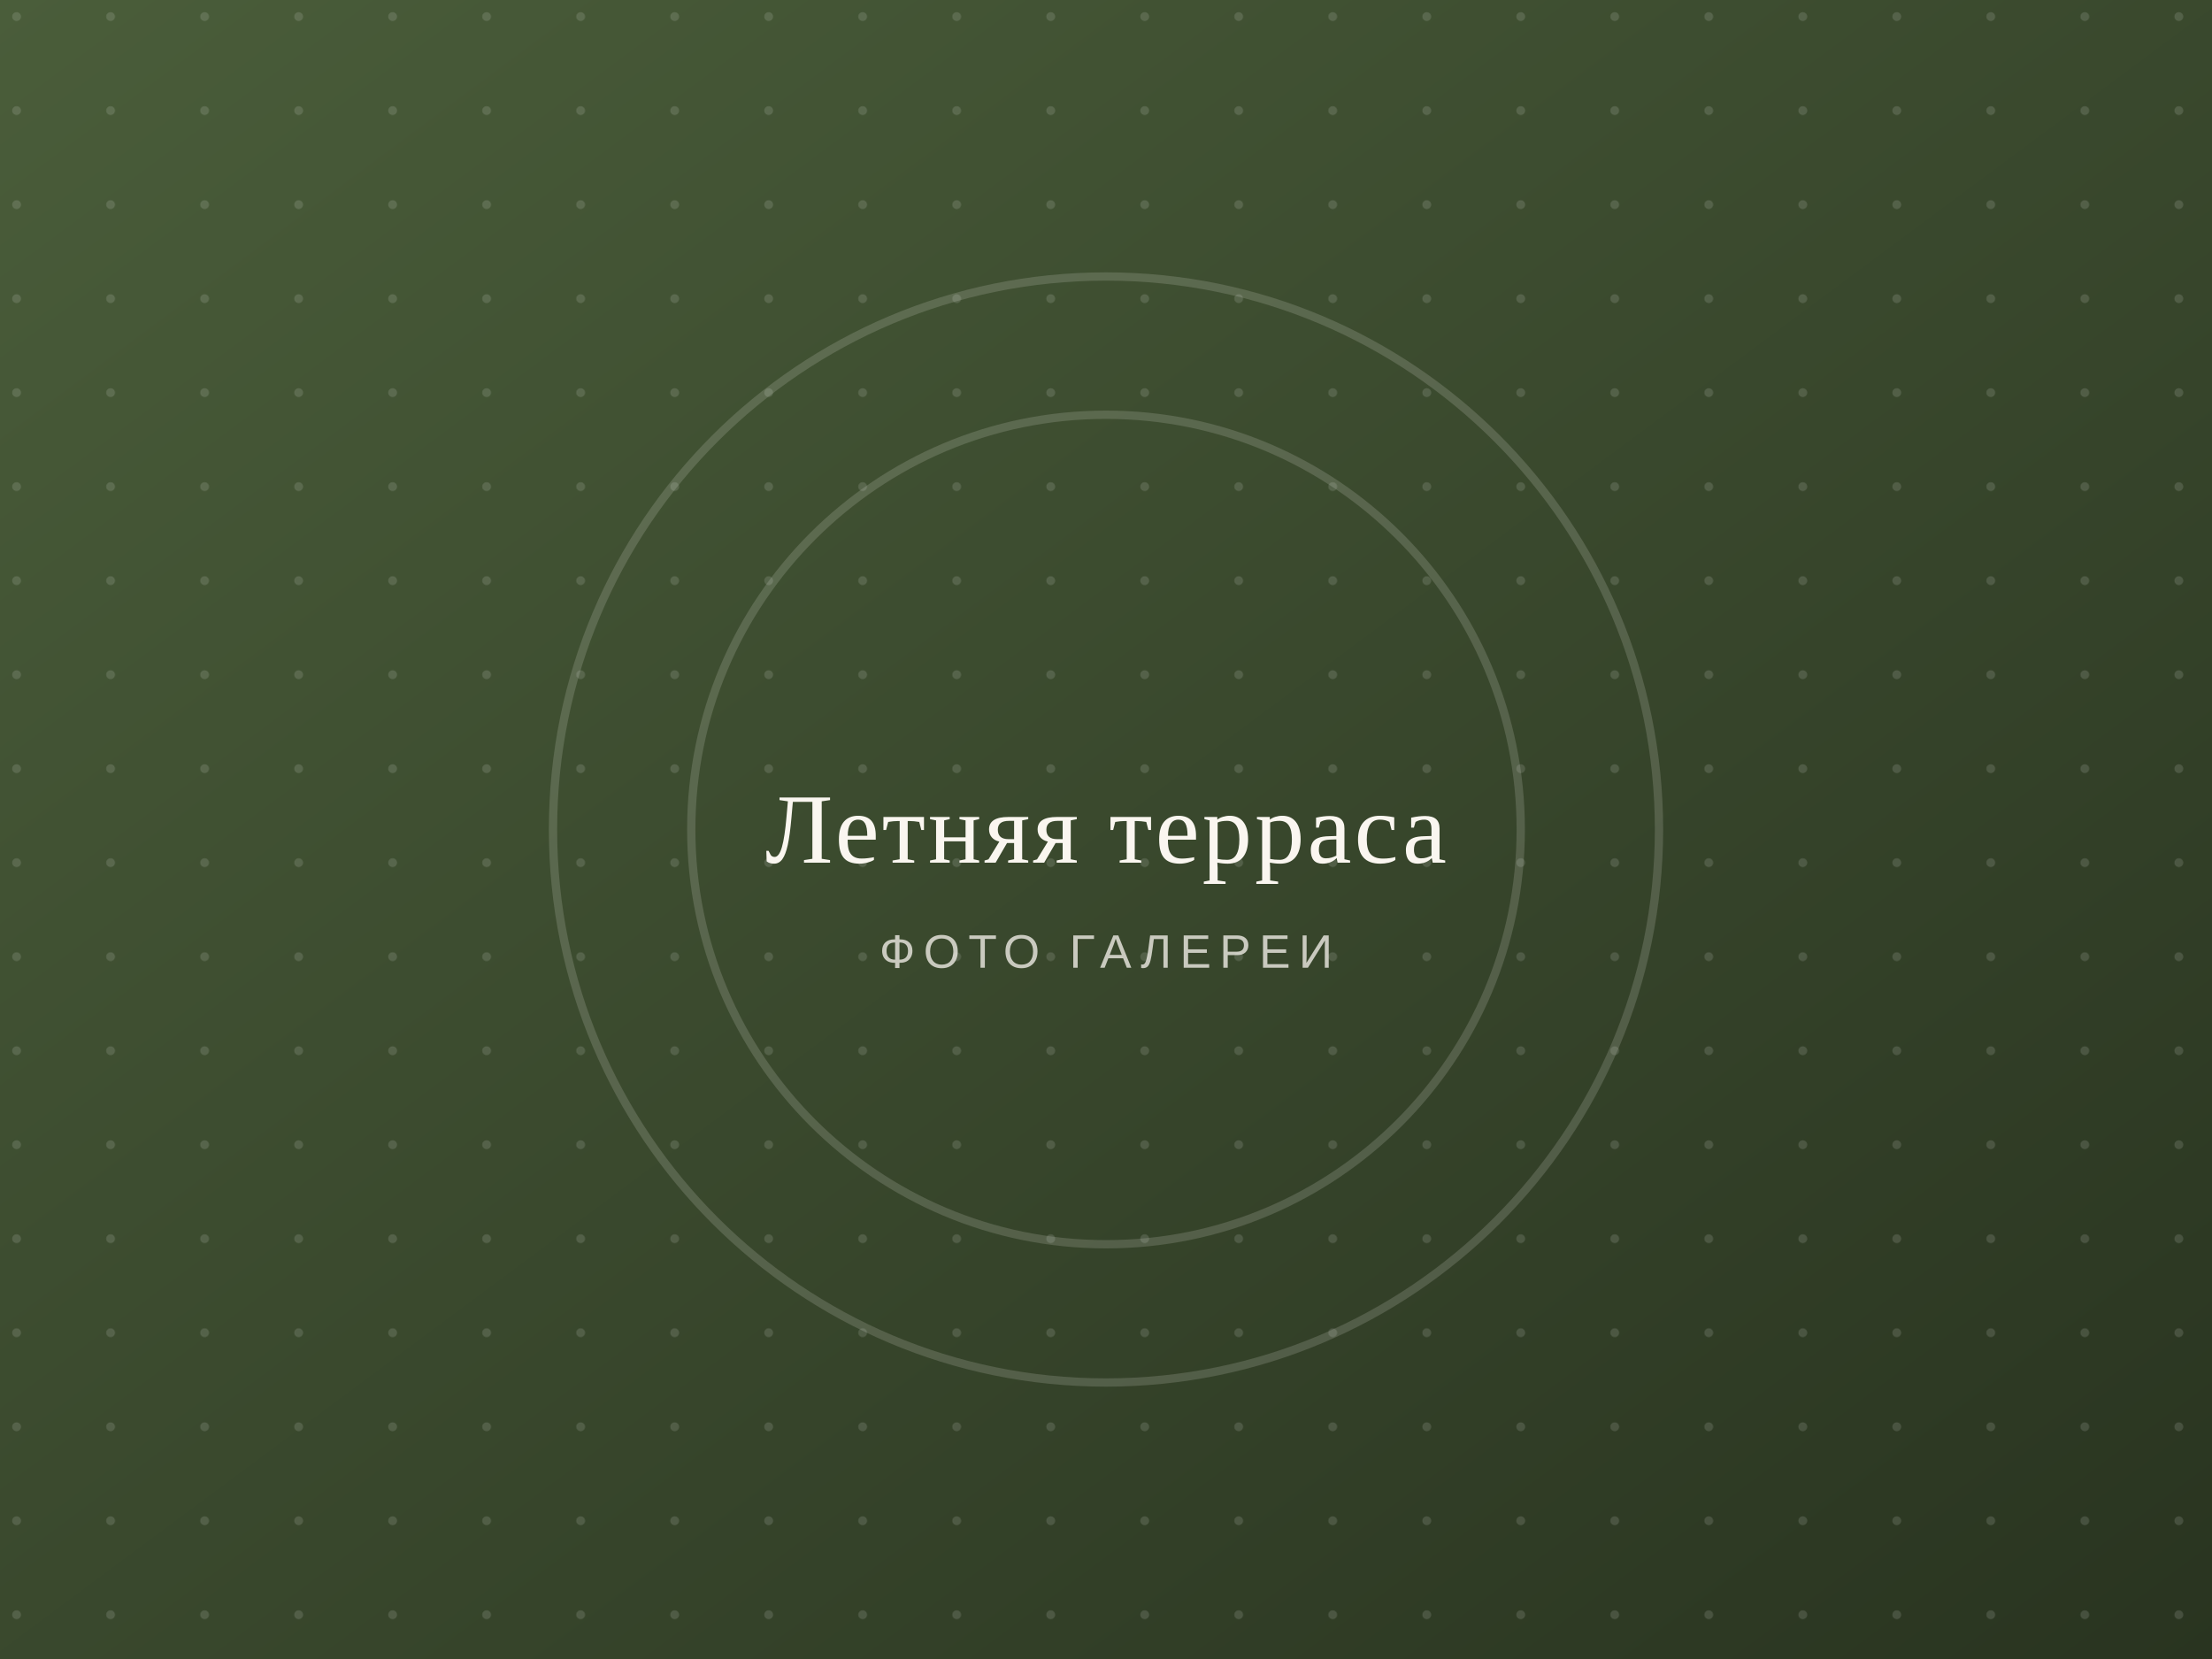
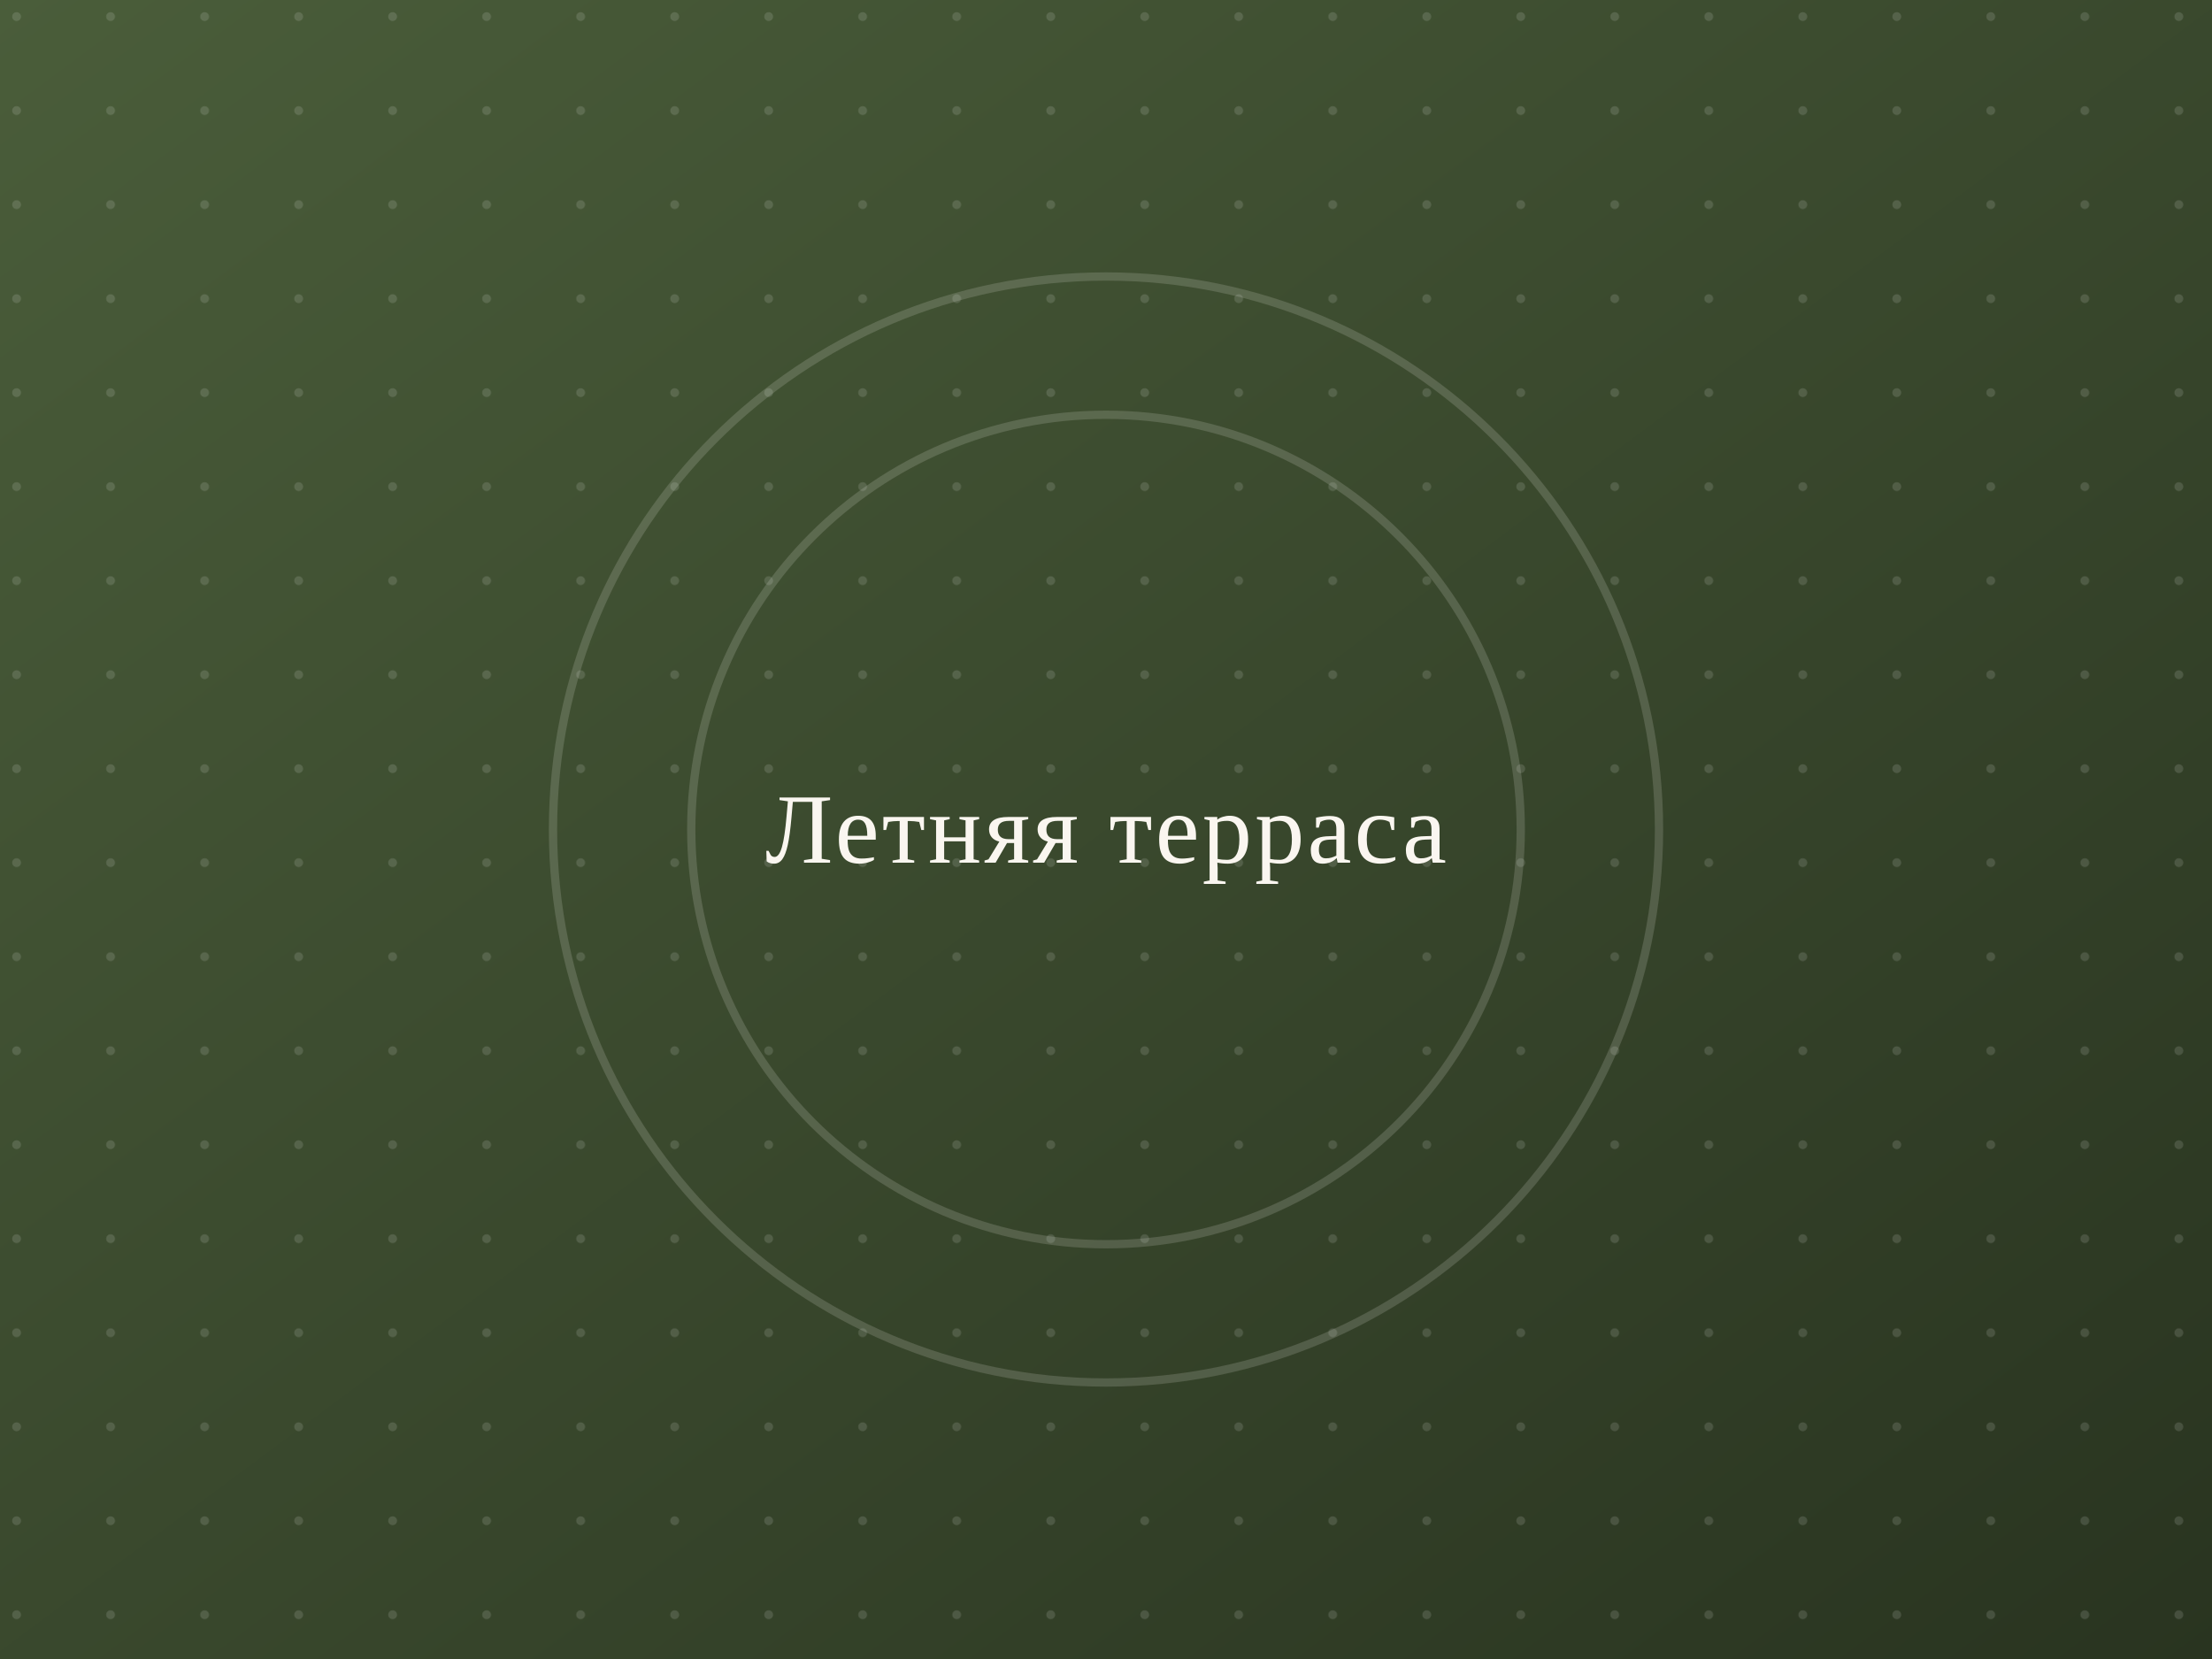
<svg xmlns="http://www.w3.org/2000/svg" viewBox="0 0 800 600" width="800" height="600" role="img" aria-label="Летняя терраса">
  <defs>
    <linearGradient id="bg" x1="0" y1="0" x2="1" y2="1">
      <stop offset="0" stop-color="#4A5D3A" />
      <stop offset="1" stop-color="#293420" />
    </linearGradient>
    <pattern id="dots" width="34" height="34" patternUnits="userSpaceOnUse">
      <circle cx="6" cy="6" r="1.6" fill="#ffffff" opacity=".13" />
    </pattern>
  </defs>
  <rect width="800" height="600" fill="url(#bg)" />
  <rect width="800" height="600" fill="url(#dots)" />
  <g opacity=".16" fill="none" stroke="#FAF6F0" stroke-width="3">
    <circle cx="400" cy="300" r="150" />
    <circle cx="400" cy="300" r="200" />
  </g>
  <g font-family="Georgia, 'Times New Roman', serif" text-anchor="middle" fill="#FAF6F0">
    <text x="400" y="312" font-size="36" letter-spacing="1">Летняя терраса</text>
-     <text x="400" y="350" font-size="17" opacity=".75" font-family="Arial, Helvetica, sans-serif" letter-spacing="3">ФОТО ГАЛЕРЕИ</text>
  </g>
</svg>
